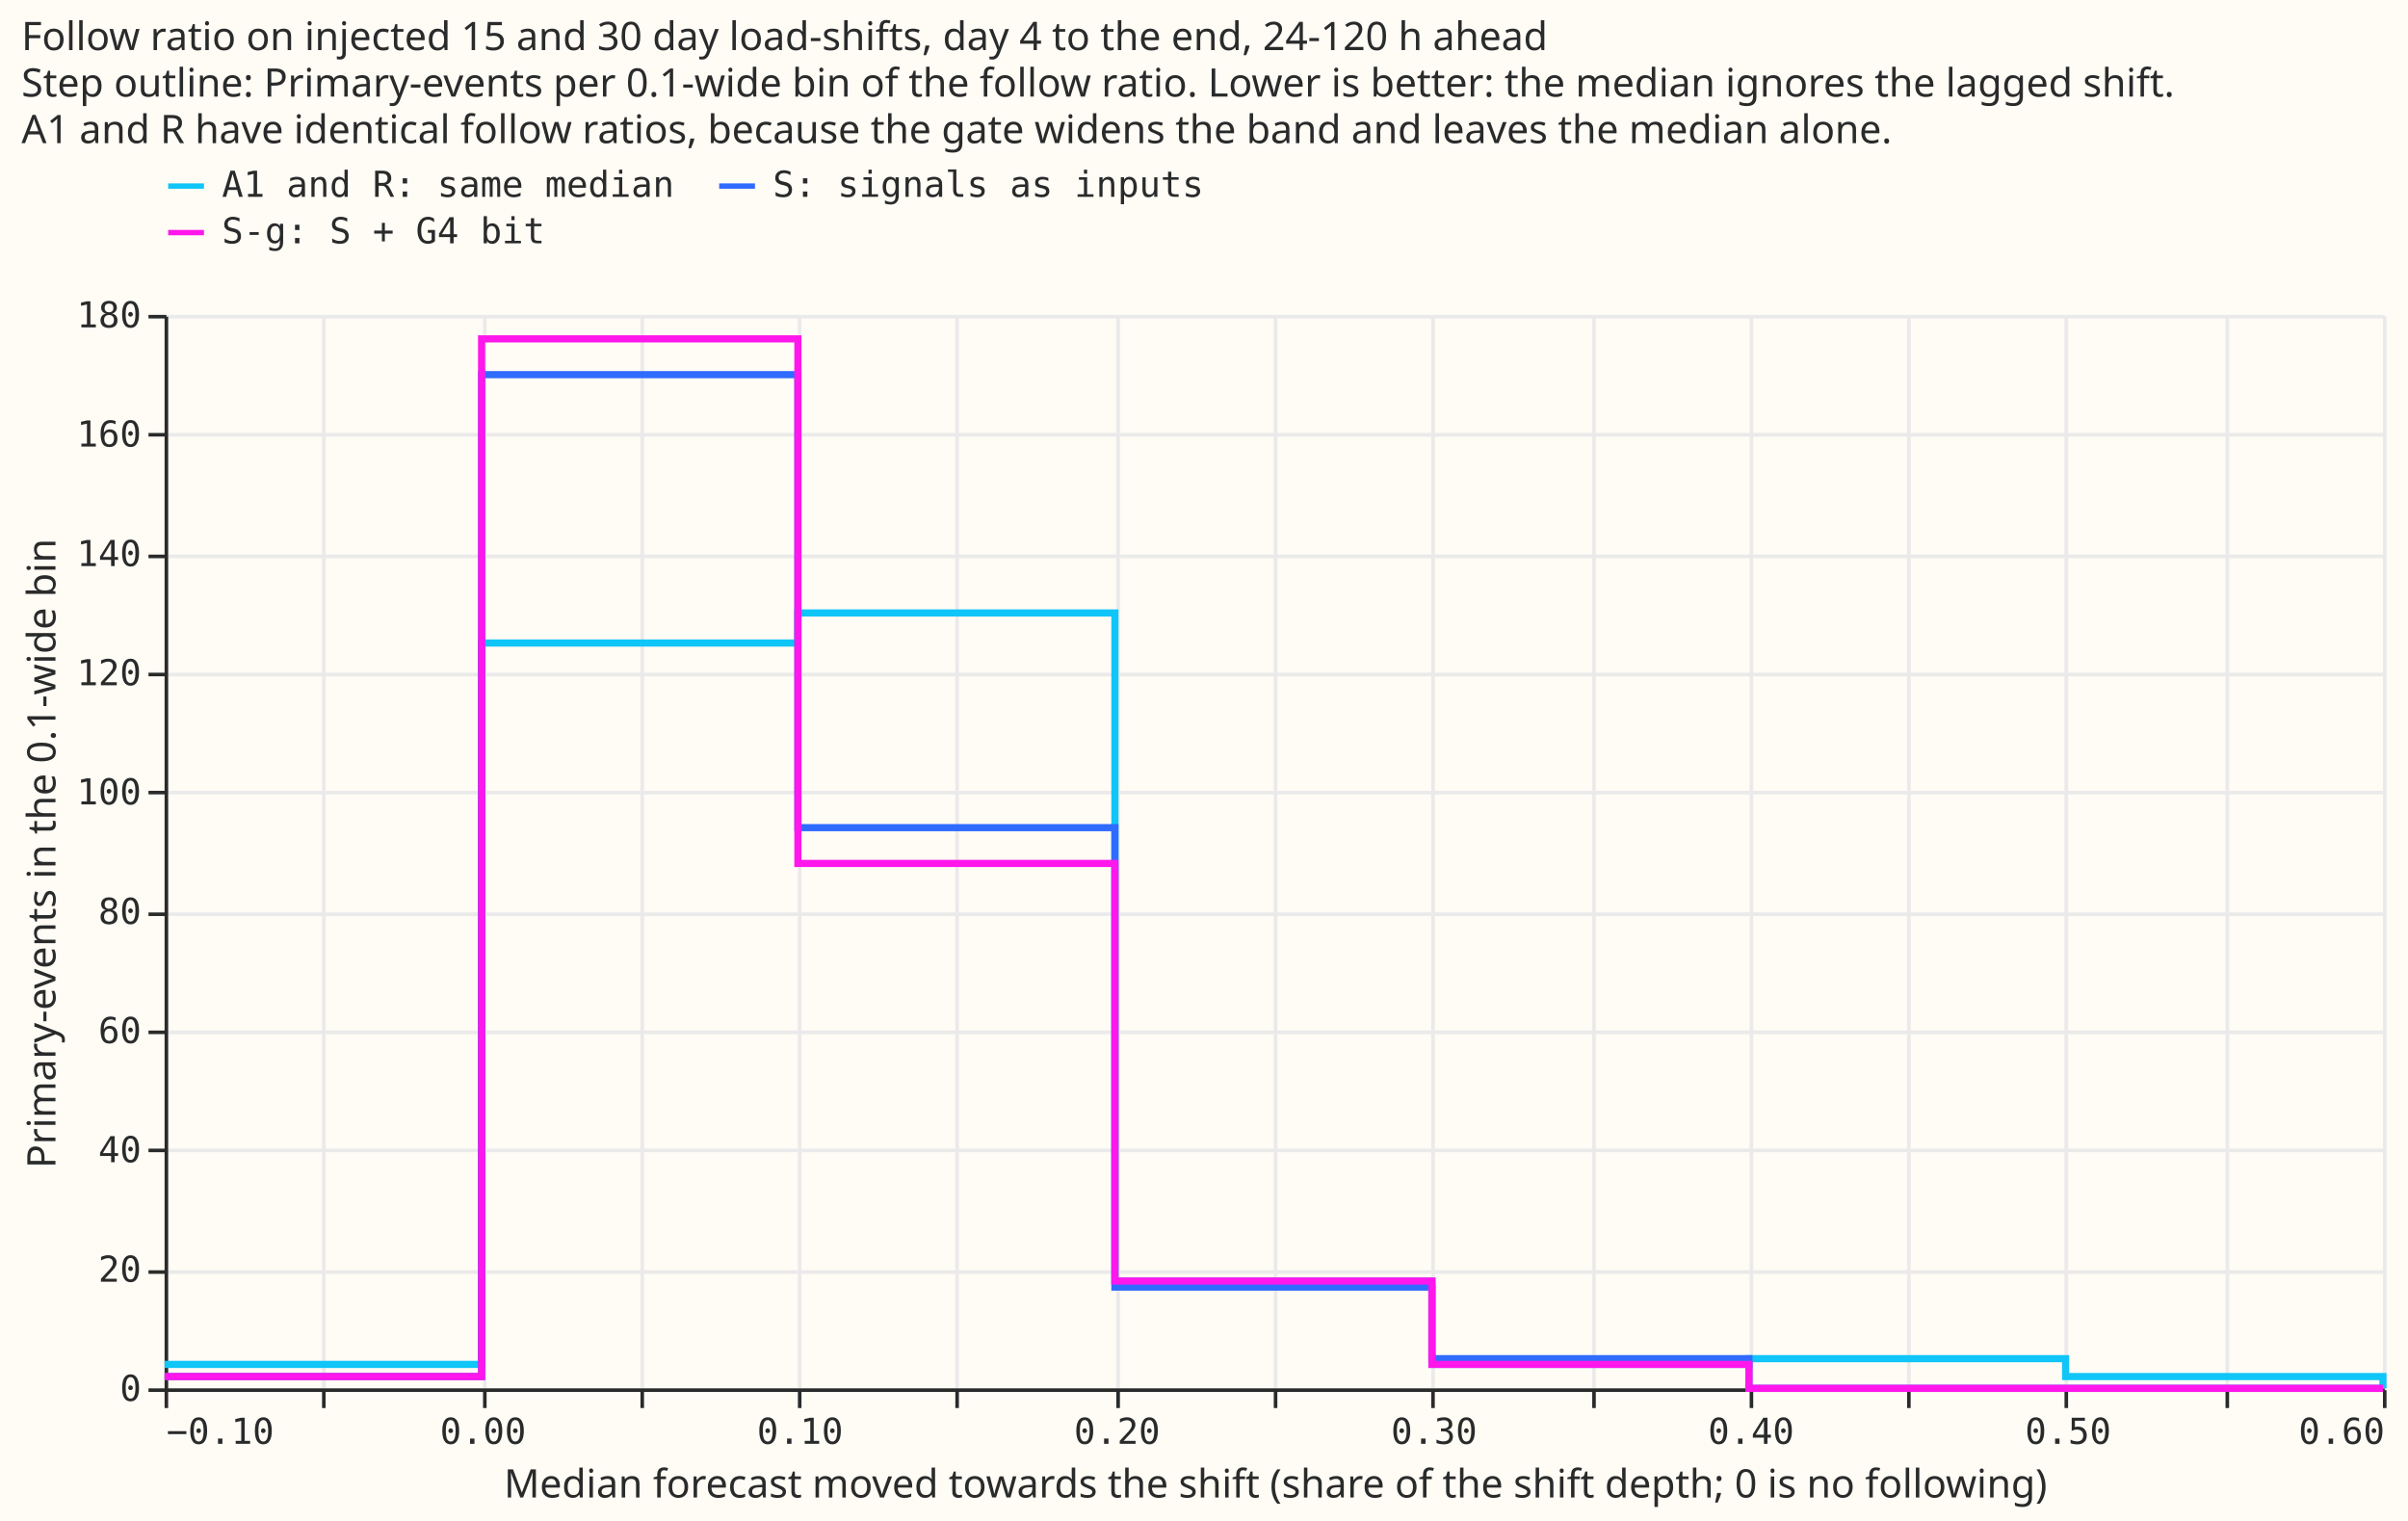
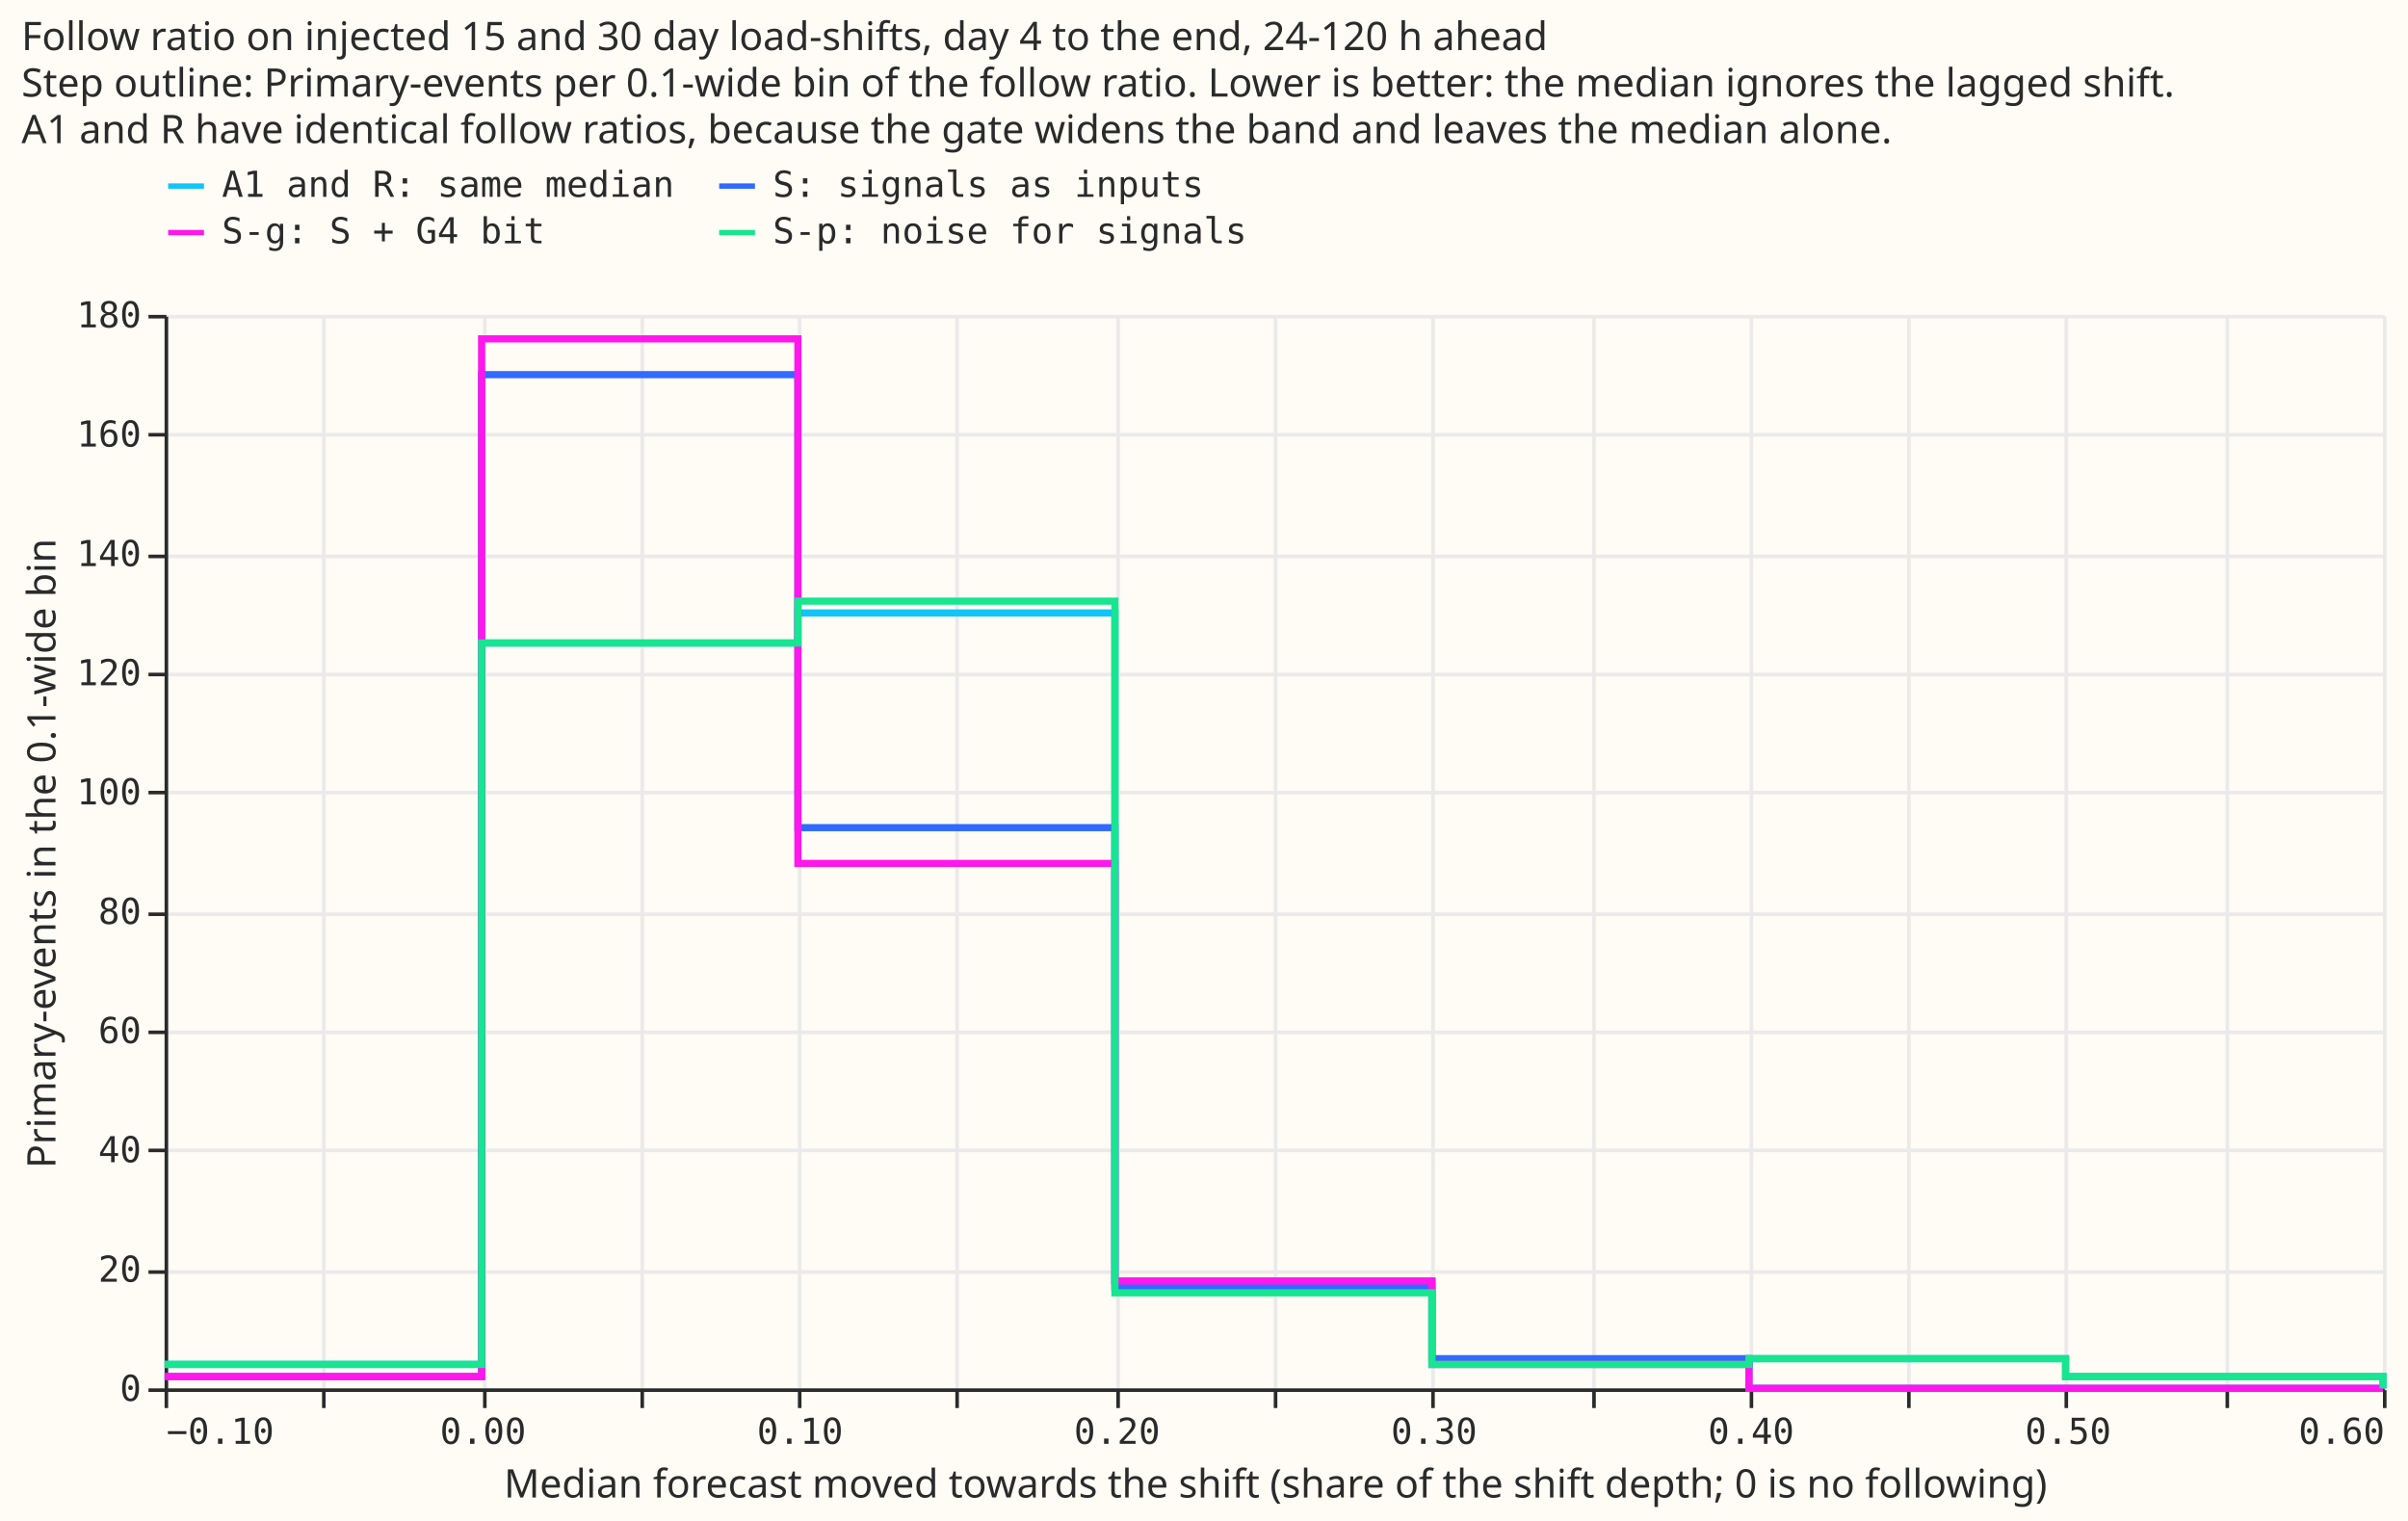
<svg xmlns="http://www.w3.org/2000/svg" width="673" height="425" class="marks" viewBox="0 0 673 425">
  <path fill="#fffbf5" d="M0 0h673v425H0z" />
  <g fill="none" stroke-miterlimit="10" aria-roledescription="group mark container" class="mark-group role-frame root">
    <path fill="#fffbf5" d="M46.5 88.5h620v300h-620Z" aria-hidden="true" class="background" />
    <g aria-hidden="true" class="mark-group role-axis">
      <path stroke="#eaeaea" d="M46.5 88.5v300m44-300v300m45-300v300m44-300v300m44-300v300m44-300v300m45-300v300m44-300v300m44-300v300m45-300v300m44-300v300m44-300v300m44-300v300m45-300v300m44-300v300" class="mark-rule role-axis-grid" pointer-events="none" />
    </g>
    <g aria-hidden="true" class="mark-group role-axis">
      <path stroke="#eaeaea" d="M46.5 388.5h620m-620-33h620m-620-34h620m-620-33h620m-620-33h620m-620-34h620m-620-33h620m-620-33h620m-620-34h620m-620-33h620" class="mark-rule role-axis-grid" pointer-events="none" />
    </g>
    <g aria-label="X-axis titled 'Median forecast moved towards the shift (share of the shift depth; 0 is no following)' for a linear scale with values from −0.1 to 0.6" aria-roledescription="axis" class="mark-group role-axis" pointer-events="none">
      <path stroke="#292b2b" d="M46.5 388.5v5m44-5v5m45-5v5m44-5v5m44-5v5m44-5v5m45-5v5m44-5v5m44-5v5m45-5v5m44-5v5m44-5v5m44-5v5m45-5v5m44-5v5" class="mark-rule role-axis-tick" />
      <g fill="#292b2b" class="mark-text role-axis-label" font-family="Matter Semi Mono, Roboto Mono, monospace" font-size="10">
        <text transform="translate(46.5 403.5)">−0.10</text>
        <text text-anchor="middle" transform="translate(135 403.5)">0.00</text>
        <text text-anchor="middle" transform="translate(223.6 403.5)">0.10</text>
        <text text-anchor="middle" transform="translate(312.2 403.5)">0.20</text>
        <text text-anchor="middle" transform="translate(400.8 403.5)">0.30</text>
        <text text-anchor="middle" transform="translate(489.4 403.5)">0.40</text>
        <text text-anchor="middle" transform="translate(578 403.5)">0.50</text>
        <text text-anchor="end" transform="translate(666.5 403.5)">0.60</text>
      </g>
      <path stroke="#292b2b" d="M46.5 388.5h620" class="mark-rule role-axis-domain" />
      <text fill="#292b2b" class="mark-text role-axis-title" font-family="Matter XH, DM Sans, sans-serif" font-size="11" text-anchor="middle" transform="translate(356.5 418.5)">Median forecast moved towards the shift (share of the shift depth; 0 is no following)</text>
    </g>
    <g aria-label="Y-axis titled 'Primary-events in the 0.1-wide bin' for a linear scale with values from 0 to 180" aria-roledescription="axis" class="mark-group role-axis" pointer-events="none">
      <path stroke="#292b2b" d="M46.5 388.5h-5m5-33h-5m5-34h-5m5-33h-5m5-33h-5m5-34h-5m5-33h-5m5-33h-5m5-34h-5m5-33h-5" class="mark-rule role-axis-tick" />
      <g fill="#292b2b" class="mark-text role-axis-label" font-family="Matter Semi Mono, Roboto Mono, monospace" font-size="10" text-anchor="end">
        <text transform="translate(39.5 391.5)">0</text>
        <text transform="translate(39.5 358.2)">20</text>
        <text transform="translate(39.5 324.8)">40</text>
        <text transform="translate(39.5 291.5)">60</text>
        <text transform="translate(39.5 258.2)">80</text>
        <text transform="translate(39.5 224.8)">100</text>
        <text transform="translate(39.5 191.5)">120</text>
        <text transform="translate(39.5 158.2)">140</text>
        <text transform="translate(39.5 124.8)">160</text>
        <text transform="translate(39.5 91.5)">180</text>
      </g>
      <path stroke="#292b2b" d="M46.5 388.5v-300" class="mark-rule role-axis-domain" />
      <text fill="#292b2b" class="mark-text role-axis-title" font-family="Matter XH, DM Sans, sans-serif" font-size="11" text-anchor="middle" transform="rotate(-90 127 111.5)">Primary-events in the 0.1-wide bin</text>
    </g>
    <g aria-roledescription="group mark container" class="mark-group role-scope pathgroup">
      <path d="M46 88h620v300H46Z" aria-hidden="true" class="background" />
      <g aria-roledescription="line mark container" class="mark-line role-mark marks">
        <path stroke="#10c5f7" stroke-width="2" d="M46 381.3h88.6V179.7H223v-8.4h88.6V358h88.6v23.3h88.6v-1.6h88.5v5H666v3.3" aria-label="Median forecast moved towards the shift (share of the shift depth; 0 is no following): −0.1; Primary-events in the 0.1-wide bin: 4; name: A1 and R: same median" aria-roledescription="line mark" />
      </g>
      <path d="M46 88h620v300H46Z" aria-hidden="true" class="background" />
      <g aria-roledescription="line mark container" class="mark-line role-mark marks">
        <path stroke="#306bff" stroke-width="2" d="M46 384.7h88.6v-280H223v126.6h88.6v128.4h88.6v20h88.6v8.3H666" aria-label="Median forecast moved towards the shift (share of the shift depth; 0 is no following): −0.1; Primary-events in the 0.1-wide bin: 2; name: S: signals as inputs" aria-roledescription="line mark" />
      </g>
      <path d="M46 88h620v300H46Z" aria-hidden="true" class="background" />
      <g aria-roledescription="line mark container" class="mark-line role-mark marks">
        <path stroke="#ff17ec" stroke-width="2" d="M46 384.7h88.6v-290H223v146.6h88.6V358h88.6v23.3h88.6v6.7H666" aria-label="Median forecast moved towards the shift (share of the shift depth; 0 is no following): −0.1; Primary-events in the 0.1-wide bin: 2; name: S-g: S + G4 bit" aria-roledescription="line mark" />
      </g>
+       <path d="M46 88h620v300H46Z" aria-hidden="true" class="background" />
+       <g aria-roledescription="line mark container" class="mark-line role-mark marks">
+         <path stroke="#17e58f" stroke-width="2" d="M46 381.3h88.6V179.7H223V168h88.6v193.3h88.6v20h88.6v-1.6h88.5v5H666v3.3" aria-label="Median forecast moved towards the shift (share of the shift depth; 0 is no following): −0.1; Primary-events in the 0.1-wide bin: 4; name: S-p: noise for signals" aria-roledescription="line mark" />
+       </g>
    </g>
-     <g aria-label="Symbol legend for stroke color with 3 values: A1 and R: same median, S: signals as inputs, S-g: S + G4 bit" aria-roledescription="legend" class="mark-group role-legend">
-       <path d="M46 46h291v24H46Z" aria-hidden="true" class="background" pointer-events="none" />
+     <g aria-label="Symbol legend for stroke color with 4 values: A1 and R: same median, S: signals as inputs, S-g: S + G4 bit, S-p: noise for signals" aria-roledescription="legend" class="mark-group role-legend">
+       <path d="M46 46h303v24H46Z" aria-hidden="true" class="background" pointer-events="none" />
      <g class="mark-group role-legend-entry">
        <g aria-roledescription="group mark container" class="mark-group role-scope" pointer-events="none">
          <path d="M46 46h142v11H46Z" aria-hidden="true" class="background" />
          <path stroke="#10c5f7" stroke-width="1.5" d="M47 52h10" class="mark-symbol role-legend-symbol" />
          <text fill="#292b2b" class="mark-text role-legend-label" font-family="Matter Semi Mono, Roboto Mono, monospace" font-size="10" transform="translate(62 55)">A1 and R: same median</text>
-           <path d="M200 46h136v11H200Z" aria-hidden="true" class="background" />
+           <path d="M200 46h148v11H200Z" aria-hidden="true" class="background" />
          <path stroke="#306bff" stroke-width="1.5" d="M201 52h10" class="mark-symbol role-legend-symbol" />
          <text fill="#292b2b" class="mark-text role-legend-label" font-family="Matter Semi Mono, Roboto Mono, monospace" font-size="10" transform="translate(216 55)">S: signals as inputs</text>
          <path d="M46 59h142v11H46Z" aria-hidden="true" class="background" />
          <path stroke="#ff17ec" stroke-width="1.5" d="M47 65h10" class="mark-symbol role-legend-symbol" />
          <text fill="#292b2b" class="mark-text role-legend-label" font-family="Matter Semi Mono, Roboto Mono, monospace" font-size="10" transform="translate(62 68)">S-g: S + G4 bit</text>
+           <path d="M200 59h148v11H200Z" aria-hidden="true" class="background" />
+           <path stroke="#17e58f" stroke-width="1.5" d="M201 65h10" class="mark-symbol role-legend-symbol" />
+           <text fill="#292b2b" class="mark-text role-legend-label" font-family="Matter Semi Mono, Roboto Mono, monospace" font-size="10" transform="translate(216 68)">S-p: noise for signals</text>
        </g>
      </g>
    </g>
    <g class="mark-group role-title">
      <text fill="#292b2b" aria-label="Title text 'Follow ratio on injected 15 and 30 day load-shifts, day 4 to the end, 24-120 h ahead Step outline: Primary-events per 0.1-wide bin of the follow ratio. Lower is better: the median ignores the lagged shift. A1 and R have identical follow ratios, because the gate widens the band and leaves the median alone.'" aria-roledescription="title" class="mark-text role-title-text" font-family="Matter XH, DM Sans, sans-serif" font-size="11" pointer-events="none" transform="translate(6 14)">
        <tspan>Follow ratio on injected 15 and 30 day load-shifts, day 4 to the end, 24-120 h ahead</tspan>
        <tspan x="0" dy="13">Step outline: Primary-events per 0.1-wide bin of the follow ratio. Lower is better: the median ignores the lagged shift.</tspan>
        <tspan x="0" dy="13">A1 and R have identical follow ratios, because the gate widens the band and leaves the median alone.</tspan>
      </text>
    </g>
  </g>
</svg>
